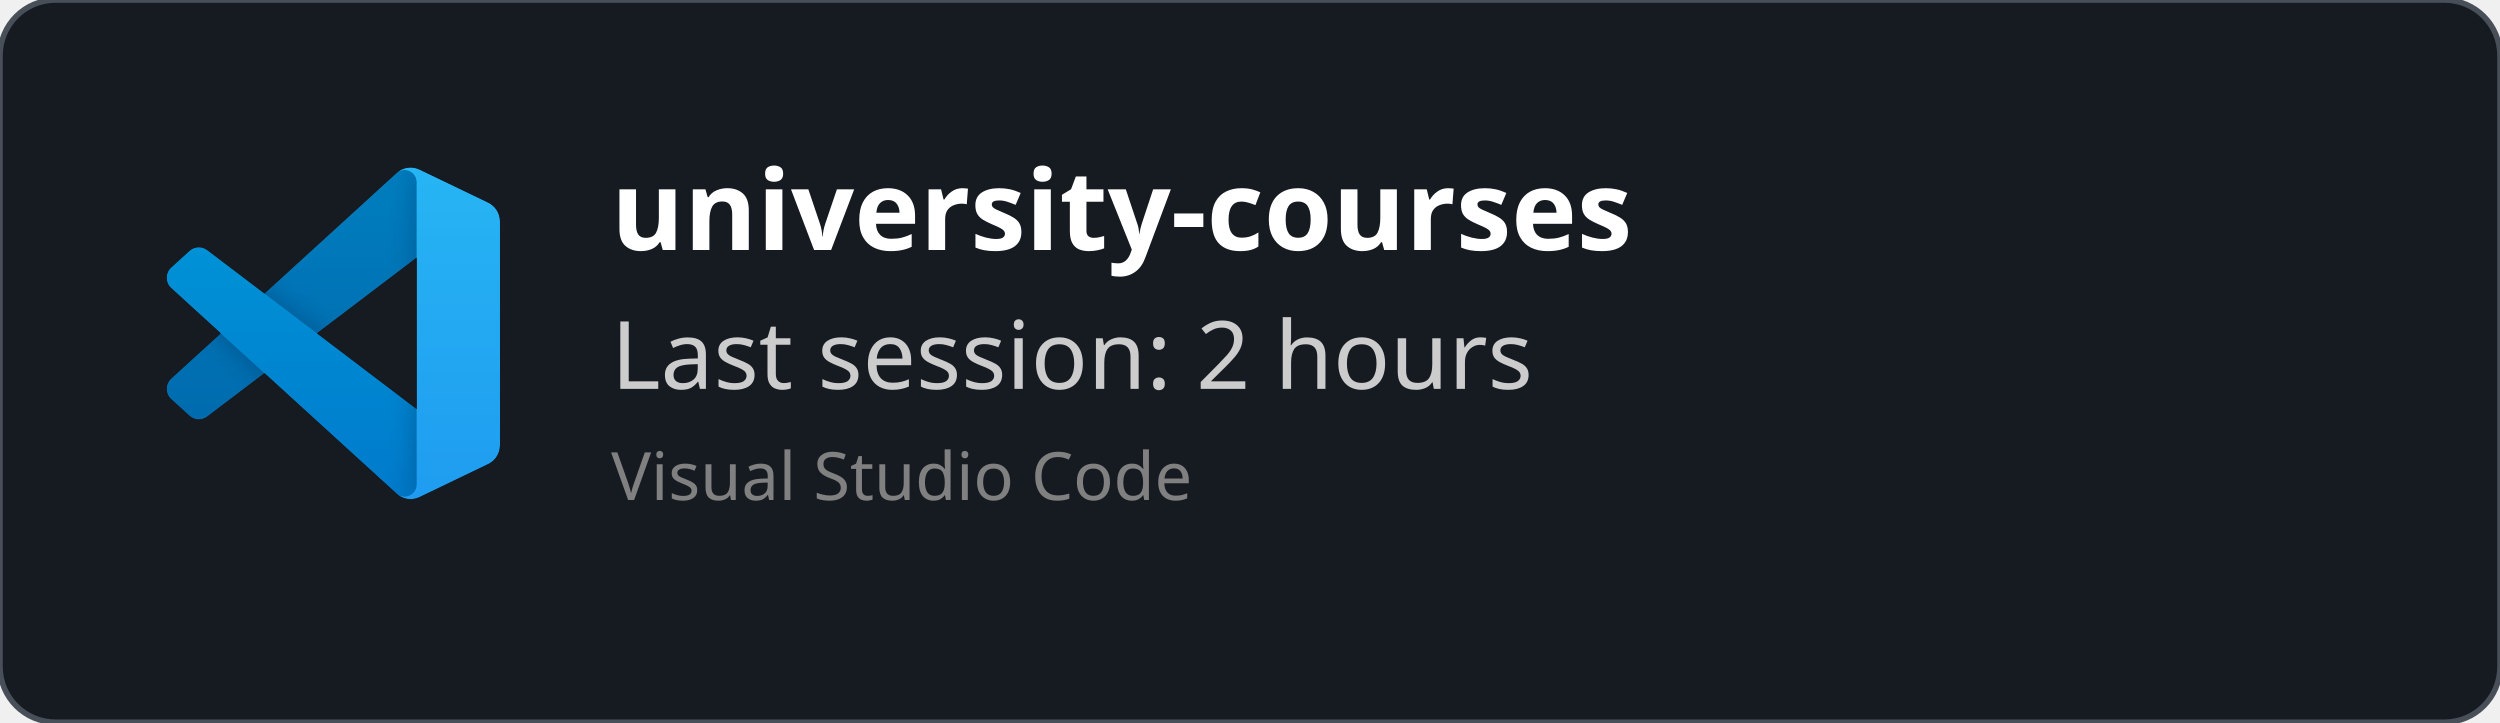
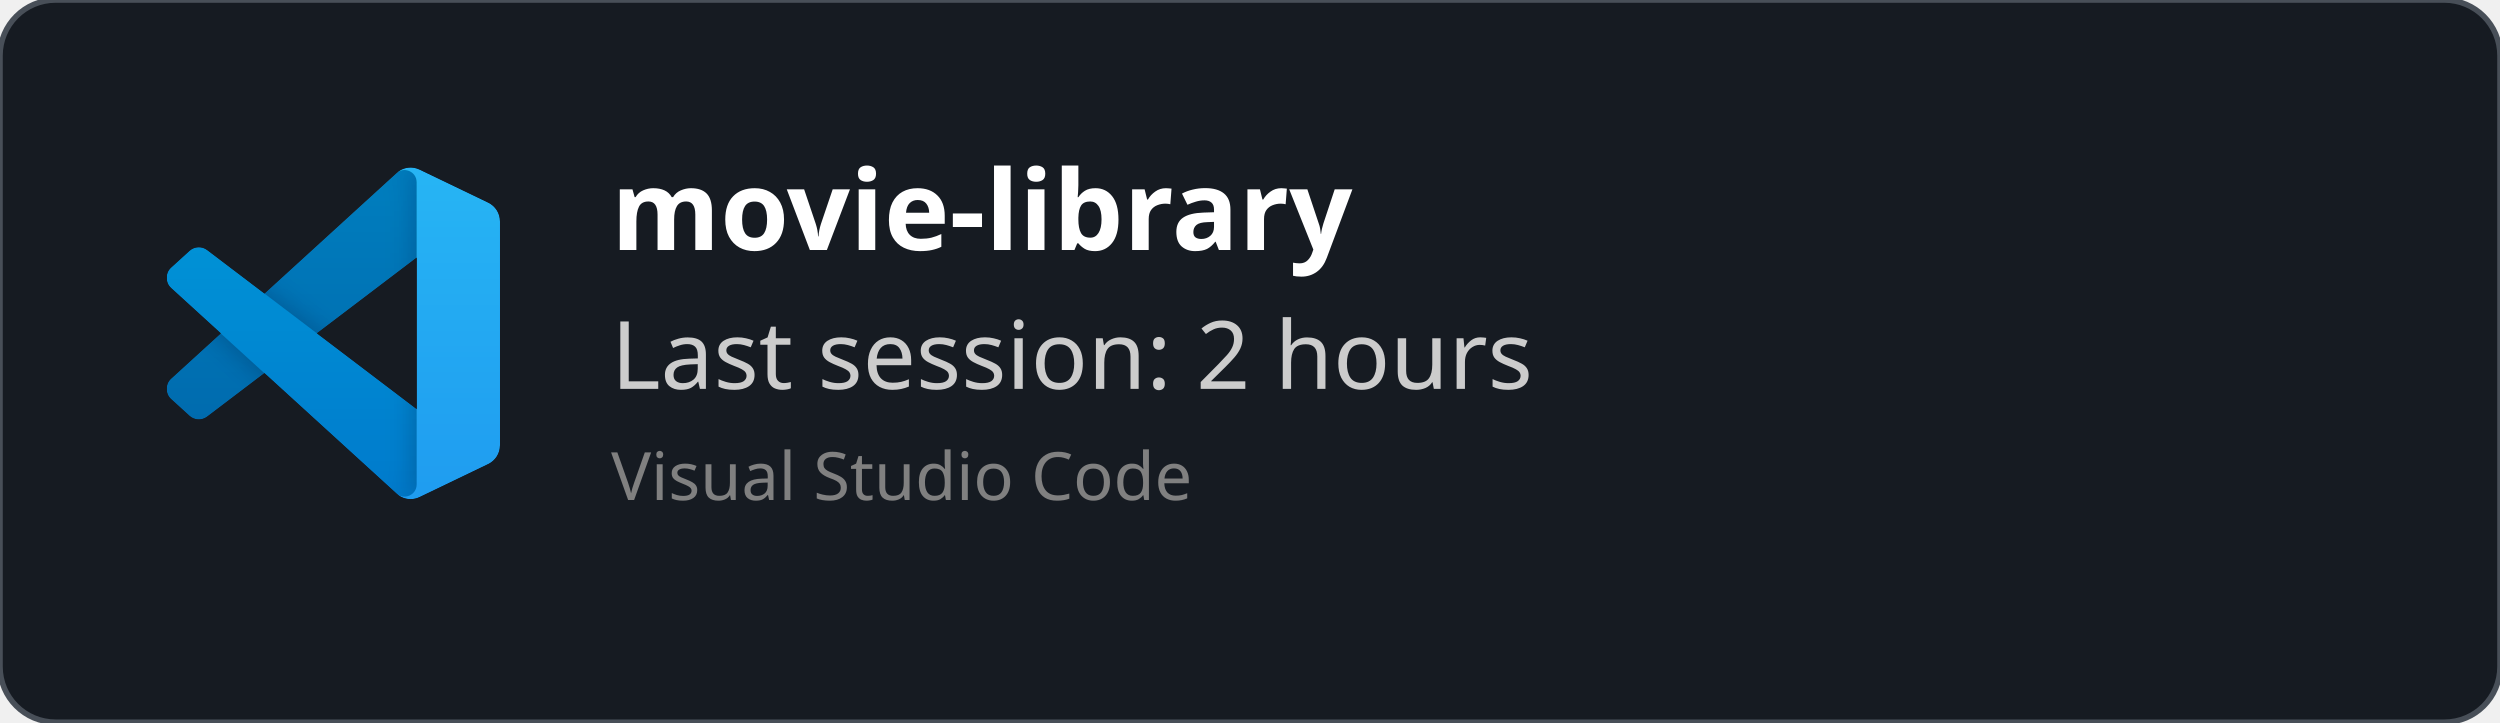
<svg xmlns="http://www.w3.org/2000/svg" width="450" height="130" viewBox="0 0 450 130" fill="none" role="img">
  <style>
    *{
        font-family: 'Segoe UI', Ubuntu, monospace
    }
    </style>
  <defs>
    <clipPath id="horizontalClip" x="20" y="20" width="500" height="200">
      <rect x="90" y="20" width="300" height="50" />
    </clipPath>
  </defs>
  <rect width="450" height="130" fill="rgba(22,27,34)" stroke="#484f58" stroke-width="1" fill-opacity="1" stroke-opacity="1" x="0" y="0" rx="10px" ry="10px">
    </rect>
  <svg width="60" height="60" x="30" y="30" viewBox="0 0 100 100" fill="none" id="vscode">
    <mask id="mask0" mask-type="alpha" maskUnits="userSpaceOnUse" x="0" y="0" width="100" height="100">
      <path fill-rule="evenodd" clip-rule="evenodd" d="M70.912 99.317C72.487 99.931 74.283 99.891 75.873 99.126L96.461 89.22C98.624 88.179 100 85.989 100 83.587V16.413C100 14.011 98.624 11.822 96.461 10.781L75.873 0.874C73.786 -0.13 71.345 0.116 69.513 1.447C69.252 1.637 69.003 1.849 68.769 2.083L29.355 38.041L12.187 25.01C10.589 23.797 8.354 23.896 6.869 25.246L1.363 30.255C-0.453 31.906 -0.455 34.763 1.359 36.417L16.247 50L1.359 63.583C-0.455 65.237 -0.453 68.094 1.363 69.745L6.869 74.754C8.354 76.104 10.589 76.204 12.187 74.99L29.355 61.959L68.769 97.917C69.392 98.541 70.125 99.01 70.912 99.317ZM75.015 27.299L45.109 50L75.015 72.701V27.299Z" fill="white" />
    </mask>
    <g mask="url(#mask0)">
      <path d="M96.461 10.796L75.857 0.876C73.472 -0.273 70.622 0.212 68.75 2.083L1.299 63.583C-0.516 65.237 -0.514 68.094 1.303 69.745L6.813 74.754C8.298 76.104 10.535 76.204 12.134 74.99L93.361 13.37C96.086 11.303 100 13.246 100 16.667V16.427C100 14.027 98.625 11.838 96.461 10.796Z" fill="#0065A9" />
      <g filter="url(#filter0_d)">
        <path d="M96.461 89.204L75.857 99.124C73.472 100.273 70.622 99.788 68.75 97.917L1.299 36.417C-0.516 34.763 -0.514 31.906 1.303 30.255L6.813 25.246C8.298 23.896 10.535 23.796 12.134 25.009L93.361 86.63C96.086 88.697 100 86.754 100 83.333V83.573C100 85.974 98.625 88.162 96.461 89.204Z" fill="#007ACC" />
      </g>
      <g filter="url(#filter1_d)">
        <path d="M75.858 99.126C73.472 100.274 70.622 99.788 68.75 97.917C71.056 100.223 75 98.59 75 95.328V4.672C75 1.41 71.056 -0.223 68.75 2.083C70.622 0.211 73.472 -0.274 75.858 0.874L96.459 10.781C98.623 11.822 100 14.011 100 16.413V83.587C100 85.989 98.623 88.179 96.459 89.22L75.858 99.126Z" fill="#1F9CF0" />
      </g>
      <g style="mix-blend-mode:overlay" opacity="0.25">
        <path fill-rule="evenodd" clip-rule="evenodd" d="M70.851 99.317C72.426 99.931 74.222 99.891 75.812 99.126L96.4 89.22C98.563 88.179 99.939 85.989 99.939 83.587V16.413C99.939 14.011 98.564 11.822 96.4 10.781L75.812 0.874C73.725 -0.13 71.284 0.116 69.453 1.447C69.191 1.637 68.942 1.849 68.708 2.083L29.294 38.041L12.126 25.01C10.528 23.796 8.293 23.896 6.809 25.246L1.302 30.255C-0.513 31.906 -0.515 34.763 1.298 36.417L16.186 50L1.298 63.583C-0.515 65.237 -0.513 68.094 1.302 69.745L6.809 74.754C8.293 76.104 10.528 76.204 12.126 74.99L29.294 61.959L68.708 97.917C69.332 98.54 70.064 99.01 70.851 99.317ZM74.954 27.299L45.048 50L74.954 72.701V27.299Z" fill="url(#paint0_linear)" />
      </g>
    </g>
    <defs>
      <filter id="filter0_d" x="-8.394" y="15.829" width="116.727" height="92.246" filterUnits="userSpaceOnUse" color-interpolation-filters="sRGB">
        <feFlood flood-opacity="0" result="BackgroundImageFix" />
        <feColorMatrix in="SourceAlpha" type="matrix" values="0 0 0 0 0 0 0 0 0 0 0 0 0 0 0 0 0 0 127 0" />
        <feOffset />
        <feGaussianBlur stdDeviation="4.167" />
        <feColorMatrix type="matrix" values="0 0 0 0 0 0 0 0 0 0 0 0 0 0 0 0 0 0 0.25 0" />
        <feBlend mode="overlay" in2="BackgroundImageFix" result="effect1_dropShadow" />
        <feBlend mode="normal" in="SourceGraphic" in2="effect1_dropShadow" result="shape" />
      </filter>
      <filter id="filter1_d" x="60.417" y="-8.076" width="47.917" height="116.151" filterUnits="userSpaceOnUse" color-interpolation-filters="sRGB">
        <feFlood flood-opacity="0" result="BackgroundImageFix" />
        <feColorMatrix in="SourceAlpha" type="matrix" values="0 0 0 0 0 0 0 0 0 0 0 0 0 0 0 0 0 0 127 0" />
        <feOffset />
        <feGaussianBlur stdDeviation="4.167" />
        <feColorMatrix type="matrix" values="0 0 0 0 0 0 0 0 0 0 0 0 0 0 0 0 0 0 0.25 0" />
        <feBlend mode="overlay" in2="BackgroundImageFix" result="effect1_dropShadow" />
        <feBlend mode="normal" in="SourceGraphic" in2="effect1_dropShadow" result="shape" />
      </filter>
      <linearGradient id="paint0_linear" x1="49.939" y1="0.258" x2="49.939" y2="99.742" gradientUnits="userSpaceOnUse">
        <stop stop-color="white" />
        <stop offset="1" stop-color="white" stop-opacity="0" />
      </linearGradient>
    </defs>
  </svg>
  <text x="110" y="45" font-size="20" clip-path="url(#horizontalClip)" font-weight="bold" font-family="Ubuntu" fill="white">
-     university-courses
+     movie-library
    </text>
  <text x="110" y="70" font-size="17px" font-family="Ubuntu" fill="#ccc">
    Last session: 2 hours
    </text>
  <text x="110" y="90" font-size="12px" font-family="Ubuntu" fill="grey">
    Visual Studio Code
    </text>
</svg>
